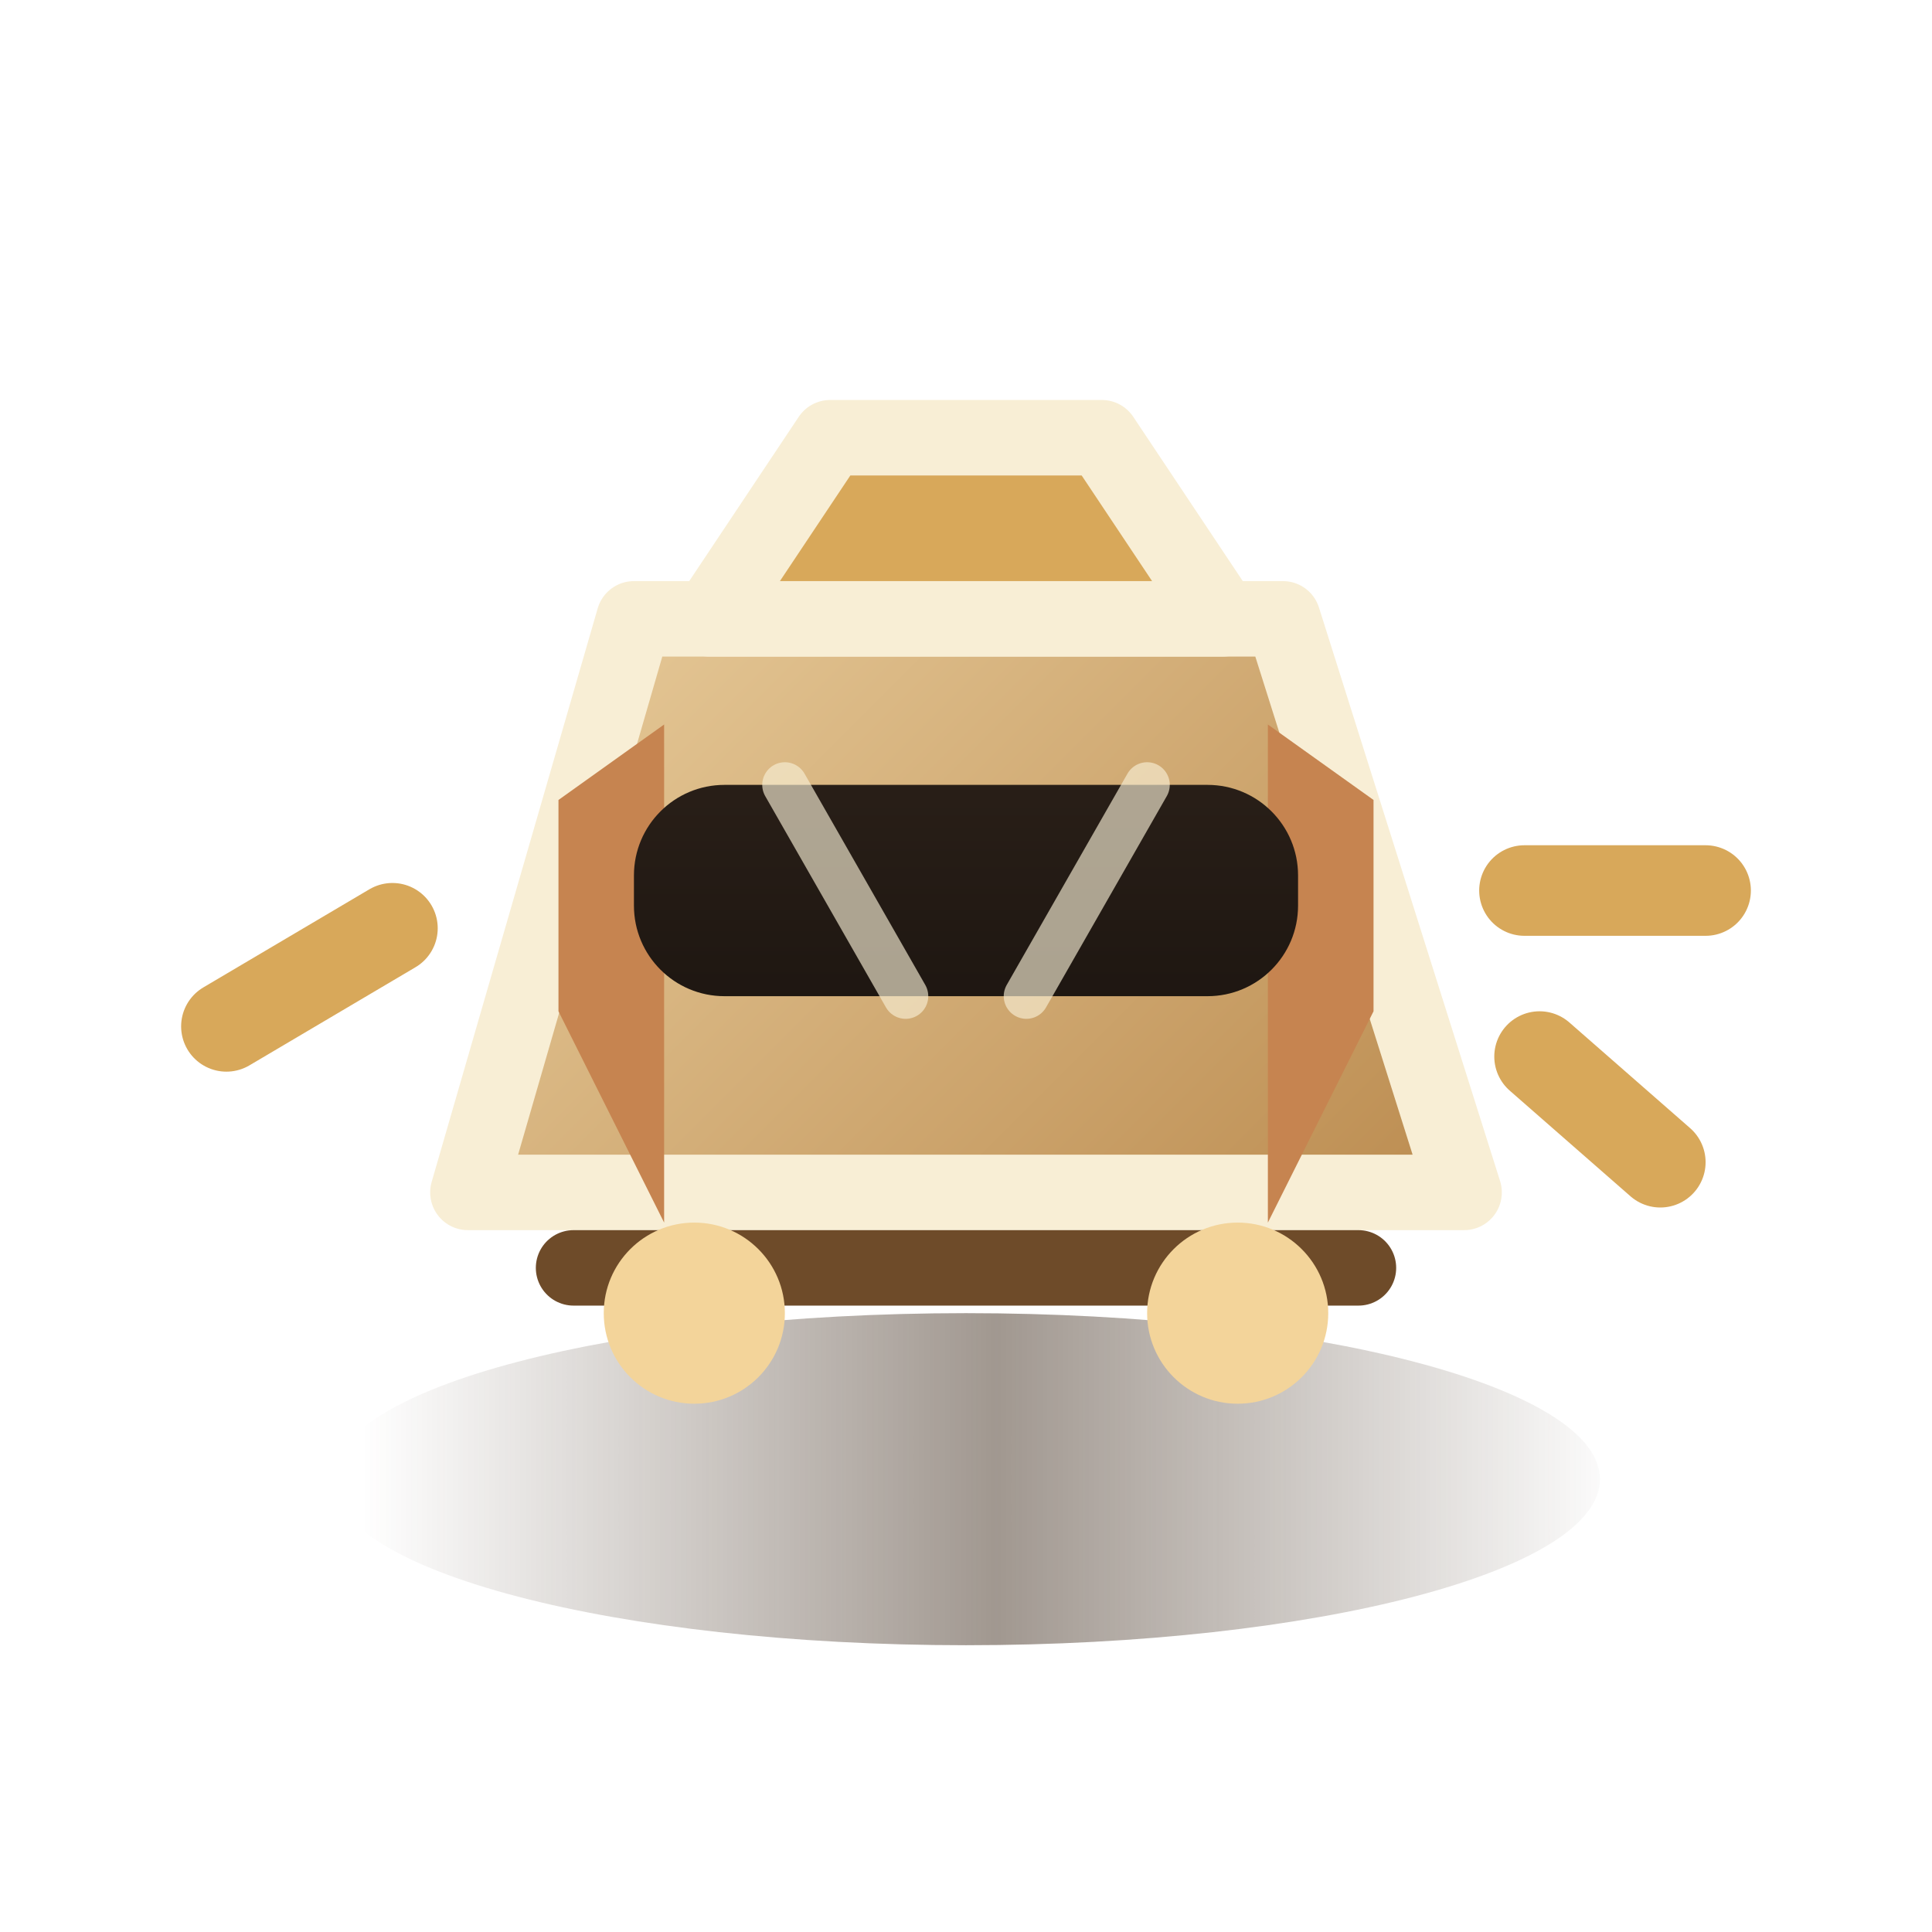
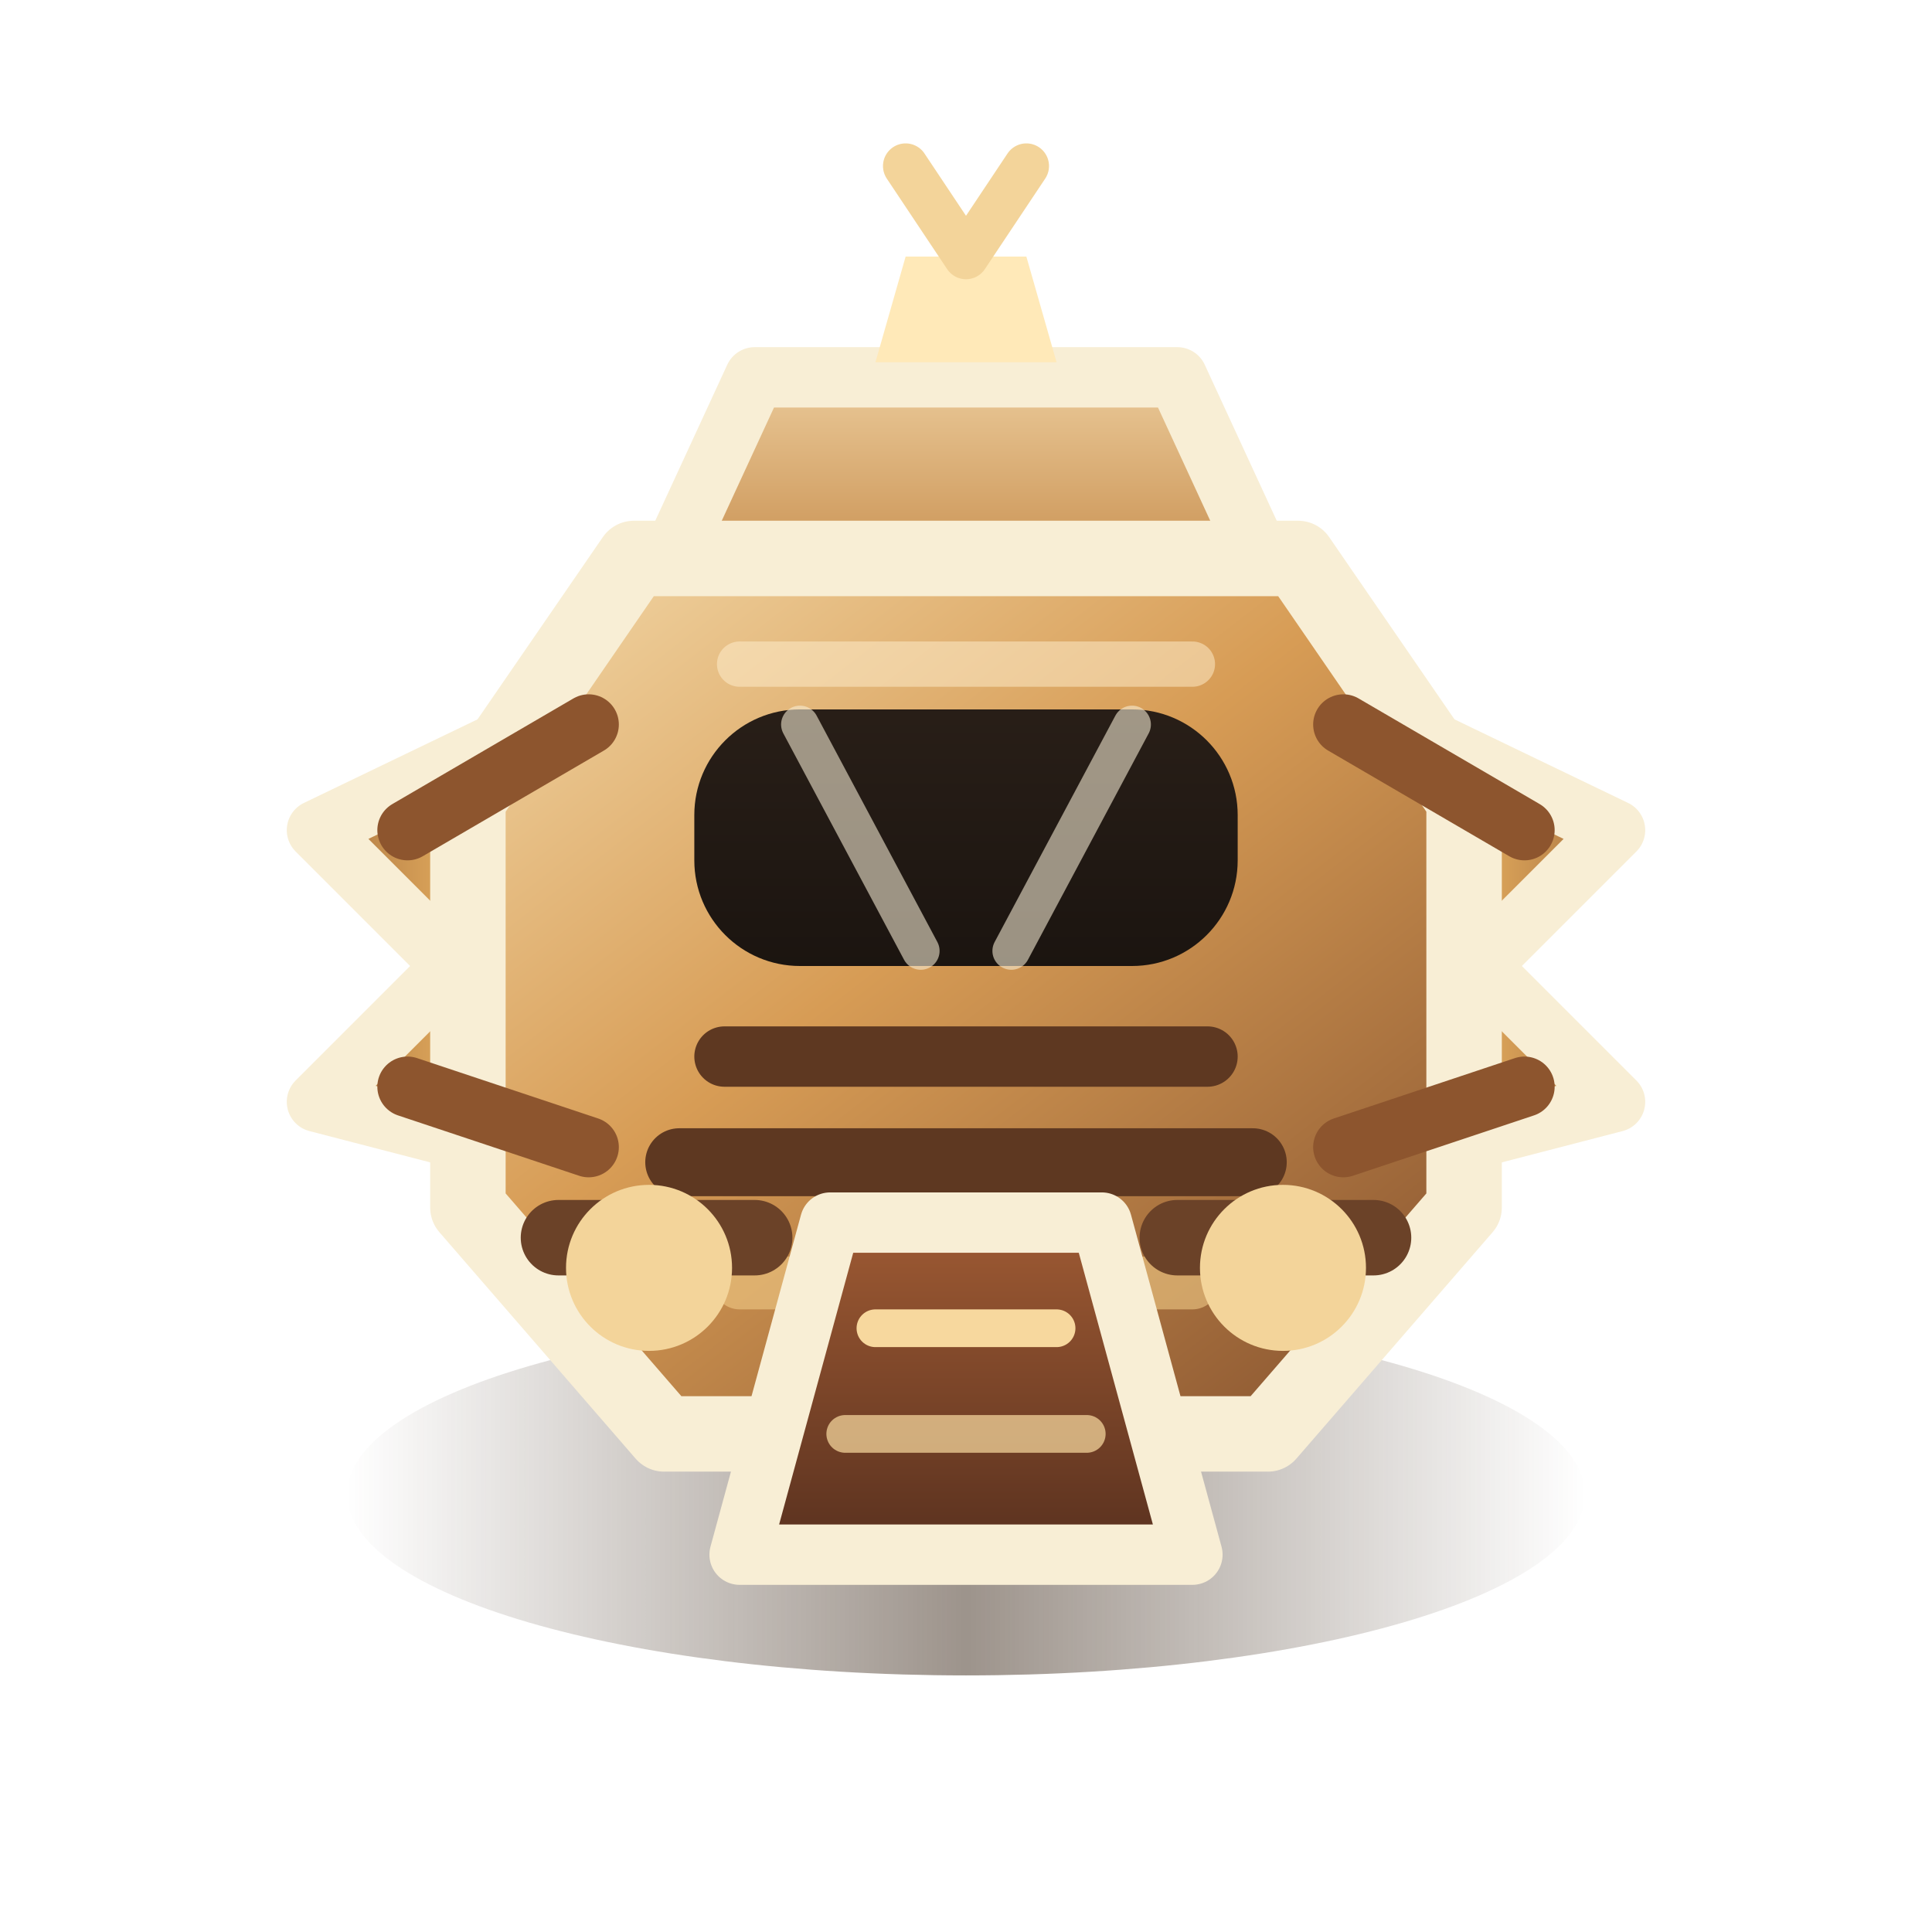
<svg xmlns="http://www.w3.org/2000/svg" width="256" height="256" viewBox="0 0 256 256" fill="none">
  <defs>
-     <linearGradient id="collectorBody" x1="34" y1="48" x2="198" y2="212" gradientUnits="userSpaceOnUse">
-       <stop stop-color="#F6E0B3" />
-       <stop offset="1" stop-color="#AF7A3B" />
-     </linearGradient>
-     <linearGradient id="collectorCabin" x1="128" y1="92" x2="128" y2="152" gradientUnits="userSpaceOnUse">
-       <stop stop-color="#2D221A" />
-       <stop offset="1" stop-color="#17110D" />
-     </linearGradient>
-     <linearGradient id="collectorShadow" x1="48" y1="176" x2="216" y2="176" gradientUnits="userSpaceOnUse">
+     <linearGradient id="collectorShadow" x1="46" y1="196" x2="210" y2="196" gradientUnits="userSpaceOnUse">
      <stop stop-color="#3B2818" stop-opacity="0" />
-       <stop offset="0.5" stop-color="#3B2818" stop-opacity="0.48" />
+       <stop offset="0.5" stop-color="#3B2818" stop-opacity="0.5" />
      <stop offset="1" stop-color="#3B2818" stop-opacity="0" />
    </linearGradient>
+     <linearGradient id="portSail" x1="28" y1="128" x2="104" y2="128" gradientUnits="userSpaceOnUse">
+       <stop stop-color="#7F4A2B" />
+       <stop offset="0.38" stop-color="#D69F57" />
+       <stop offset="1" stop-color="#F3DEAE" />
+     </linearGradient>
+     <linearGradient id="starboardSail" x1="152" y1="128" x2="228" y2="128" gradientUnits="userSpaceOnUse">
+       <stop stop-color="#F3DEAE" />
+       <stop offset="0.62" stop-color="#D69F57" />
+       <stop offset="1" stop-color="#7F4A2B" />
+     </linearGradient>
+     <linearGradient id="collectorHull" x1="70" y1="58" x2="186" y2="208" gradientUnits="userSpaceOnUse">
+       <stop stop-color="#F6E0B3" />
+       <stop offset="0.44" stop-color="#D79C55" />
+       <stop offset="1" stop-color="#7A4729" />
+     </linearGradient>
+     <linearGradient id="collectorCabin" x1="128" y1="82" x2="128" y2="146" gradientUnits="userSpaceOnUse">
+       <stop stop-color="#2D221A" />
+       <stop offset="1" stop-color="#140F0C" />
+     </linearGradient>
+     <linearGradient id="collectorIntake" x1="128" y1="34" x2="128" y2="84" gradientUnits="userSpaceOnUse">
+       <stop stop-color="#FFEDC5" />
+       <stop offset="1" stop-color="#BE7E3A" />
+     </linearGradient>
+     <linearGradient id="rearEngine" x1="128" y1="162" x2="128" y2="214" gradientUnits="userSpaceOnUse">
+       <stop stop-color="#9E5A33" />
+       <stop offset="1" stop-color="#4C291B" />
+     </linearGradient>
  </defs>
-   <ellipse cx="128" cy="196" rx="84" ry="22" fill="url(#collectorShadow)" />
-   <path d="M52 123L30 136" stroke="#D8A85A" stroke-width="12" stroke-linecap="round" />
-   <path d="M62 158L84 82H170L194 158H62Z" fill="url(#collectorBody)" stroke="#F8EED5" stroke-width="10" stroke-linejoin="round" />
-   <path d="M94 82L110 58H146L162 82H94Z" fill="#D8A85A" stroke="#F8EED5" stroke-width="10" stroke-linejoin="round" />
-   <path d="M88 162L74 134V106L88 96V162Z" fill="#C68450" />
-   <path d="M168 162L182 134V106L168 96V162Z" fill="#C68450" />
-   <rect x="84" y="104" width="88" height="28" rx="12" fill="url(#collectorCabin)" />
-   <path d="M104 104L120 132" stroke="#F8EED5" stroke-opacity="0.65" stroke-width="6" stroke-linecap="round" />
-   <path d="M152 104L136 132" stroke="#F8EED5" stroke-opacity="0.65" stroke-width="6" stroke-linecap="round" />
-   <path d="M76 168H180" stroke="#6E4B29" stroke-width="10" stroke-linecap="round" />
-   <circle cx="92" cy="174" r="12" fill="#F3D49A" />
-   <circle cx="164" cy="174" r="12" fill="#F3D49A" />
-   <path d="M226 118H202" stroke="#D8A85A" stroke-width="12" stroke-linecap="round" />
-   <path d="M204 140L220 154" stroke="#D8A85A" stroke-width="12" stroke-linecap="round" />
+   <ellipse cx="128" cy="198" rx="82" ry="24" fill="url(#collectorShadow)" />
+   <path d="M42 110L96 84L102 98L64 122L102 146L96 160L42 146L60 128L42 110Z" fill="url(#portSail)" stroke="#F8EED5" stroke-width="8" stroke-linejoin="round" />
+   <path d="M214 110L160 84L154 98L192 122L154 146L160 160L214 146L196 128L214 110Z" fill="url(#starboardSail)" stroke="#F8EED5" stroke-width="8" stroke-linejoin="round" />
+   <path d="M100 50H156L168 76H88L100 50Z" fill="url(#collectorIntake)" stroke="#F8EED5" stroke-width="8" stroke-linejoin="round" />
+   <path d="M84 74H172L194 106V160L168 190H88L62 160V106L84 74Z" fill="url(#collectorHull)" stroke="#F8EED5" stroke-width="10" stroke-linejoin="round" />
+   <path d="M78 96L54 110" stroke="#8D552E" stroke-width="8" stroke-linecap="round" />
+   <path d="M178 96L202 110" stroke="#8D552E" stroke-width="8" stroke-linecap="round" />
+   <path d="M78 152L54 144" stroke="#8D552E" stroke-width="8" stroke-linecap="round" />
+   <path d="M178 152L202 144" stroke="#8D552E" stroke-width="8" stroke-linecap="round" />
+   <path d="M98 88H158" stroke="#FFF1D1" stroke-opacity="0.5" stroke-width="6" stroke-linecap="round" />
+   <rect x="92" y="94" width="72" height="34" rx="14" fill="url(#collectorCabin)" />
+   <path d="M106 96L122 126" stroke="#F8EED5" stroke-opacity="0.58" stroke-width="5" stroke-linecap="round" />
+   <path d="M150 96L134 126" stroke="#F8EED5" stroke-opacity="0.58" stroke-width="5" stroke-linecap="round" />
+   <path d="M96 140H160" stroke="#5E3821" stroke-width="8" stroke-linecap="round" />
+   <path d="M90 154H166" stroke="#5E3821" stroke-width="9" stroke-linecap="round" />
+   <path d="M98 170H158" stroke="#F0C986" stroke-opacity="0.6" stroke-width="7" stroke-linecap="round" />
+   <path d="M110 162H146L158 206H98L110 162Z" fill="url(#rearEngine)" stroke="#F8EED5" stroke-width="8" stroke-linejoin="round" />
+   <path d="M116 176H140" stroke="#F7D89E" stroke-width="5" stroke-linecap="round" />
+   <path d="M112 190H144" stroke="#F7D89E" stroke-opacity="0.72" stroke-width="5" stroke-linecap="round" />
+   <path d="M74 164H100" stroke="#6B4228" stroke-width="10" stroke-linecap="round" />
+   <path d="M156 164H182" stroke="#6B4228" stroke-width="10" stroke-linecap="round" />
+   <circle cx="86" cy="168" r="11" fill="#F3D49A" />
+   <circle cx="170" cy="168" r="11" fill="#F3D49A" />
+   <path d="M120 34H136L140 48H116L120 34Z" fill="#FFE9B8" />
+   <path d="M120 22L128 34L136 22" stroke="#F3D49A" stroke-width="6" stroke-linecap="round" stroke-linejoin="round" />
</svg>
